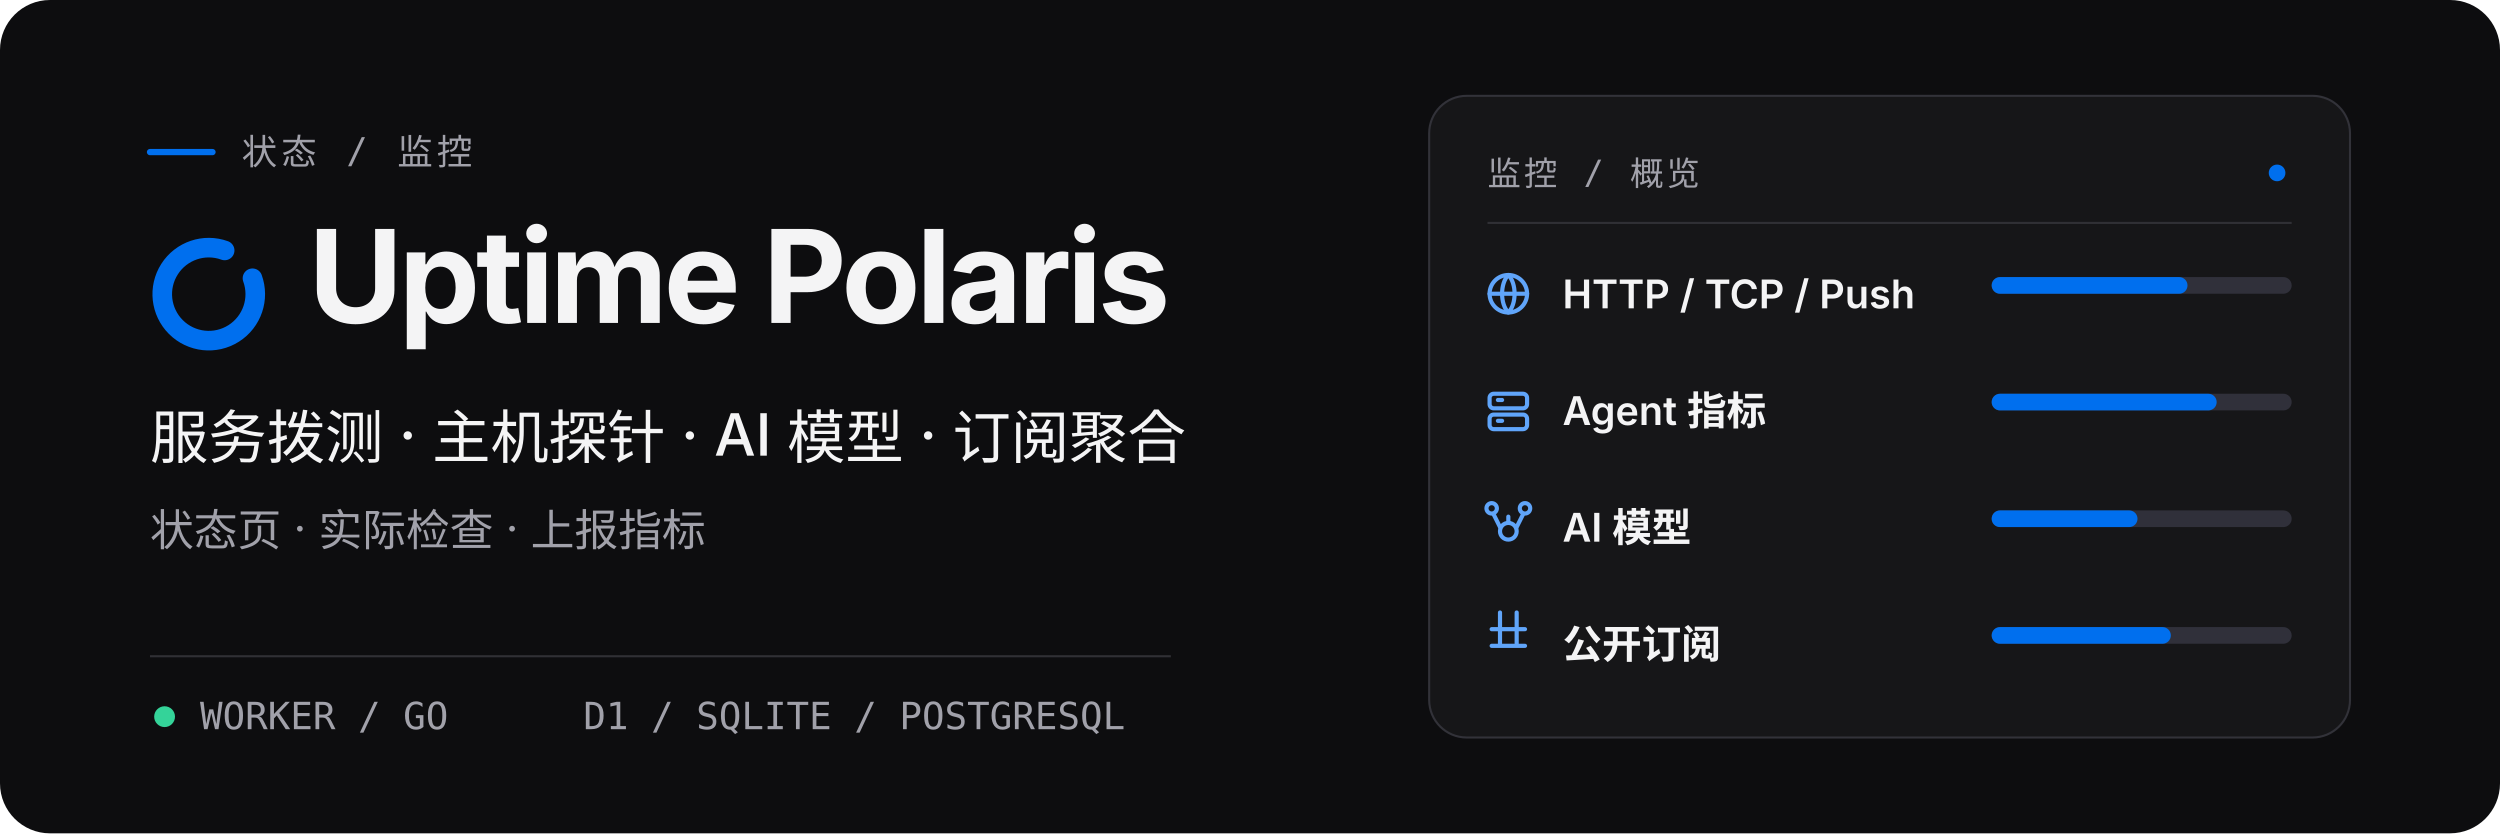
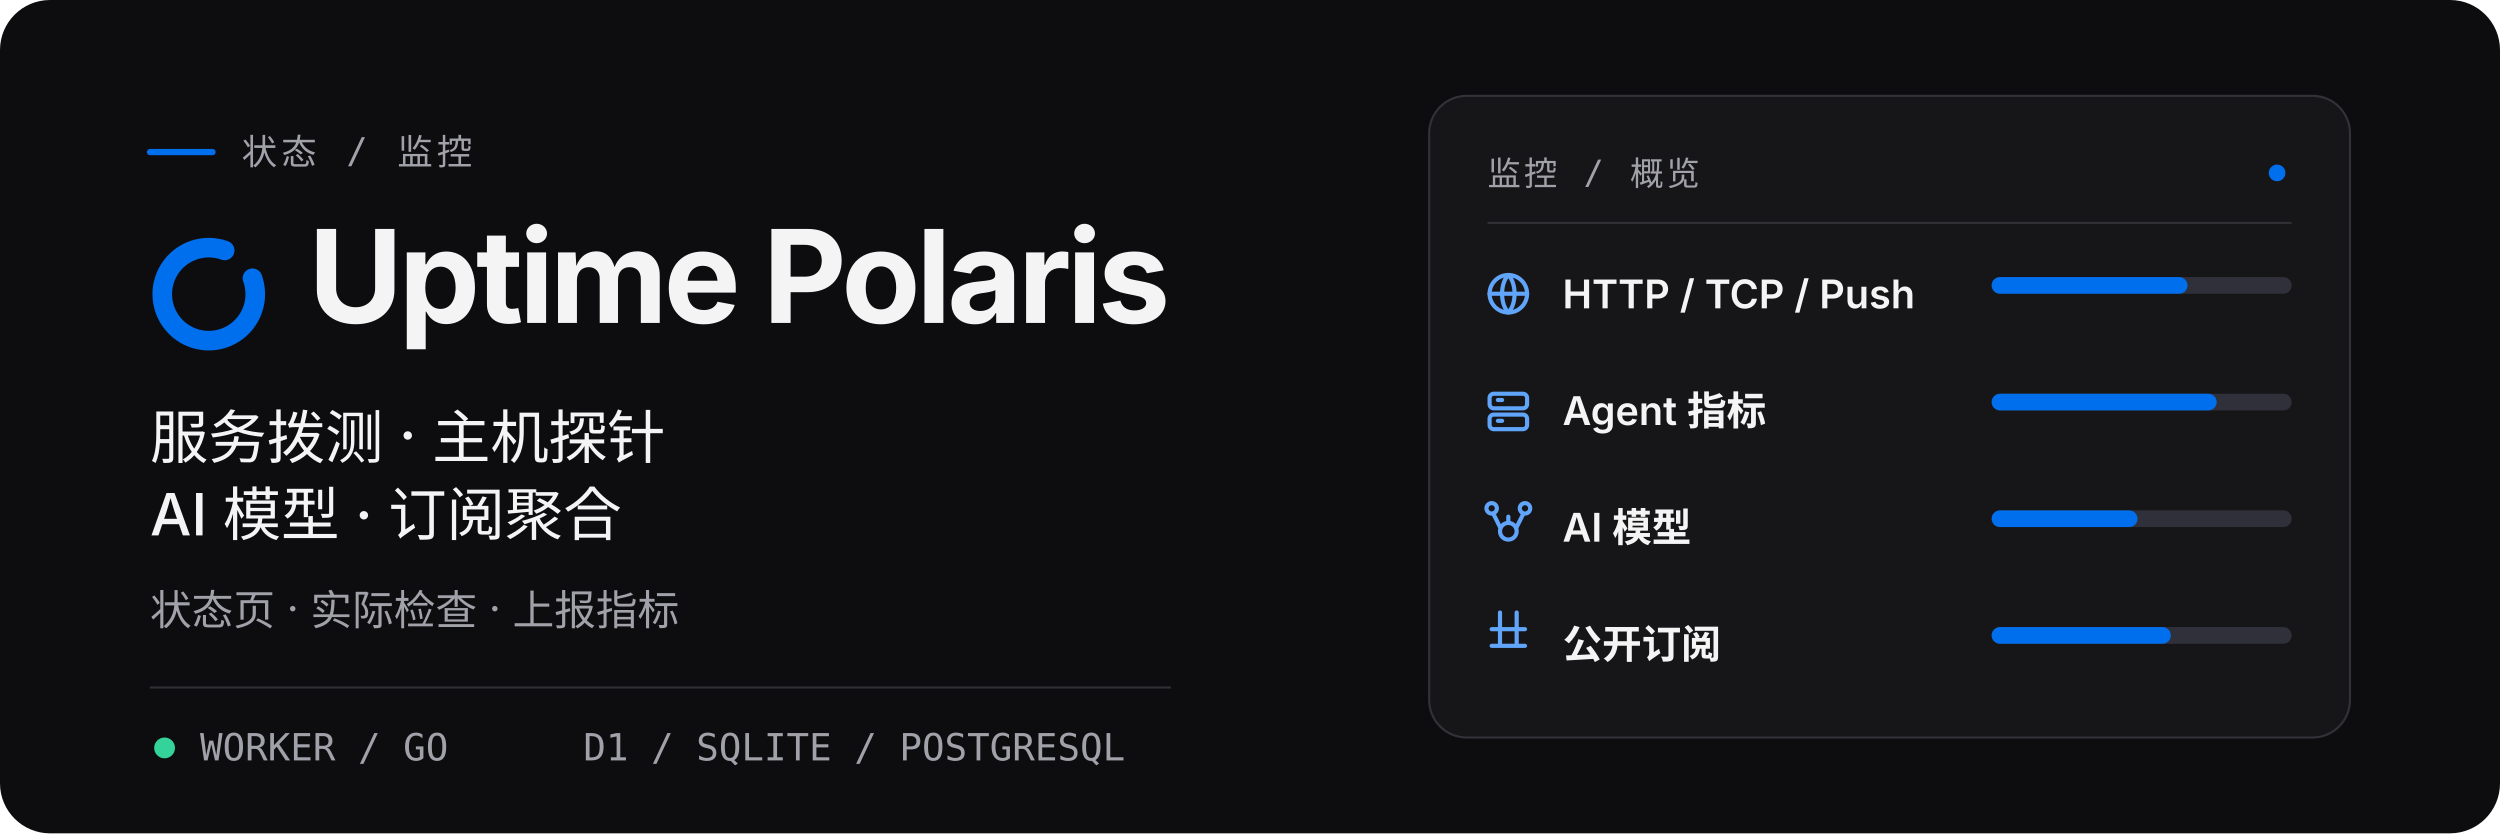
<svg xmlns="http://www.w3.org/2000/svg" width="1200" height="400" viewBox="0 0 1200 400" role="img" aria-labelledby="title desc">
  <rect width="1200" height="400" rx="24" fill="#0d0d0f" />
  <path d="M72 73h30" stroke="#006fee" stroke-width="3" stroke-linecap="round" />
  <text x="116" y="79" fill="#a1a1aa" font-family="ui-monospace, SFMono-Regular, Menlo, Consolas, monospace" font-size="17" letter-spacing="2">状态 / 监控</text>
  <g transform="translate(72 113) scale(2.35) translate(-4 -4)">
    <path d="M24.93 12.75A9.5 9.5 0 1 1 19.25 7.07" fill="none" stroke="#006fee" stroke-width="4" stroke-linecap="round" />
  </g>
  <text x="148" y="155" fill="#f4f4f5" font-family="-apple-system, BlinkMacSystemFont, Segoe UI, sans-serif" font-size="62" font-weight="700" letter-spacing="-2">Uptime Polaris</text>
-   <text x="72" y="220" fill="#f4f4f5" font-family="-apple-system, BlinkMacSystemFont, Segoe UI, sans-serif" font-size="28" font-weight="500">服务拨测 · 主机探针 · AI 模型 · 订阅聚合</text>
-   <text x="72" y="262" fill="#a1a1aa" font-family="-apple-system, BlinkMacSystemFont, Segoe UI, sans-serif" font-size="21">状态页 · 实际检查 · 上报指标</text>
-   <path d="M72 315h490" stroke="#303035" stroke-width="1" />
-   <circle cx="79" cy="344" r="5" fill="#34d399" />
-   <text x="96" y="350" fill="#a1a1aa" font-family="ui-monospace, SFMono-Regular, Menlo, Consolas, monospace" font-size="18">WORKER / GO</text>
-   <text x="280" y="350" fill="#a1a1aa" font-family="ui-monospace, SFMono-Regular, Menlo, Consolas, monospace" font-size="18">D1 / SQLITE / POSTGRESQL</text>
+   <text x="72" y="220" fill="#f4f4f5" font-family="-apple-system, BlinkMacSystemFont, Segoe UI, sans-serif" font-size="28" font-weight="500">服务拨测 · 主机探针</text>
+   <text x="72" y="257" fill="#f4f4f5" font-family="-apple-system, BlinkMacSystemFont, Segoe UI, sans-serif" font-size="28" font-weight="500">AI 模型 · 订阅聚合</text>
+   <text x="72" y="300" fill="#a1a1aa" font-family="-apple-system, BlinkMacSystemFont, Segoe UI, sans-serif" font-size="20">状态页 · 实际检查 · 上报指标</text>
+   <path d="M72 330h490" stroke="#303035" stroke-width="1" />
+   <circle cx="79" cy="359" r="5" fill="#34d399" />
+   <text x="96" y="365" fill="#a1a1aa" font-family="ui-monospace, SFMono-Regular, Menlo, Consolas, monospace" font-size="18">WORKER / GO</text>
+   <text x="280" y="365" fill="#a1a1aa" font-family="ui-monospace, SFMono-Regular, Menlo, Consolas, monospace" font-size="18">D1 / SQLITE / POSTGRESQL</text>
  <g transform="translate(686 46)">
    <rect width="442" height="308" rx="18" fill="#161618" stroke="#323239" />
    <text x="28" y="43" fill="#a1a1aa" font-family="ui-monospace, SFMono-Regular, Menlo, Consolas, monospace" font-size="16" letter-spacing="1.5">监控 / 概览</text>
    <circle cx="407" cy="37" r="4" fill="#006fee" />
    <path d="M28 61h386" stroke="#303035" />
    <g font-family="-apple-system, BlinkMacSystemFont, Segoe UI, sans-serif" font-size="19" font-weight="600" fill="#f4f4f5">
      <text x="64" y="102">HTTP / TCP / Push</text>
      <text x="64" y="158">Agent 指标</text>
      <text x="64" y="214">AI 模型</text>
      <text x="64" y="270">公开订阅</text>
    </g>
    <g fill="none" stroke="#60a5fa" stroke-width="2" stroke-linecap="round" stroke-linejoin="round">
      <circle cx="38" cy="95" r="9" />
      <path d="M29 95h18M38 86c-4 4-4 14 0 18M38 86c4 4 4 14 0 18" />
      <rect x="29" y="143" width="18" height="7" rx="2" />
      <rect x="29" y="153" width="18" height="7" rx="2" />
      <path d="M33 146h2M33 156h2" />
      <circle cx="38" cy="209" r="4" />
      <circle cx="30" cy="198" r="2.5" />
      <circle cx="46" cy="198" r="2.5" />
      <path d="M38 205v-3M34 207l-3-6M42 207l3-6" />
      <path d="M30 256h16M30 264h16M34 248v16M42 248v16" />
    </g>
    <g fill="#30303a">
      <rect x="270" y="87" width="144" height="8" rx="4" />
      <rect x="270" y="143" width="144" height="8" rx="4" />
      <rect x="270" y="199" width="144" height="8" rx="4" />
      <rect x="270" y="255" width="144" height="8" rx="4" />
    </g>
    <g fill="#006fee">
      <rect x="270" y="87" width="94" height="8" rx="4" />
      <rect x="270" y="143" width="108" height="8" rx="4" />
      <rect x="270" y="199" width="70" height="8" rx="4" />
      <rect x="270" y="255" width="86" height="8" rx="4" />
    </g>
  </g>
</svg>
